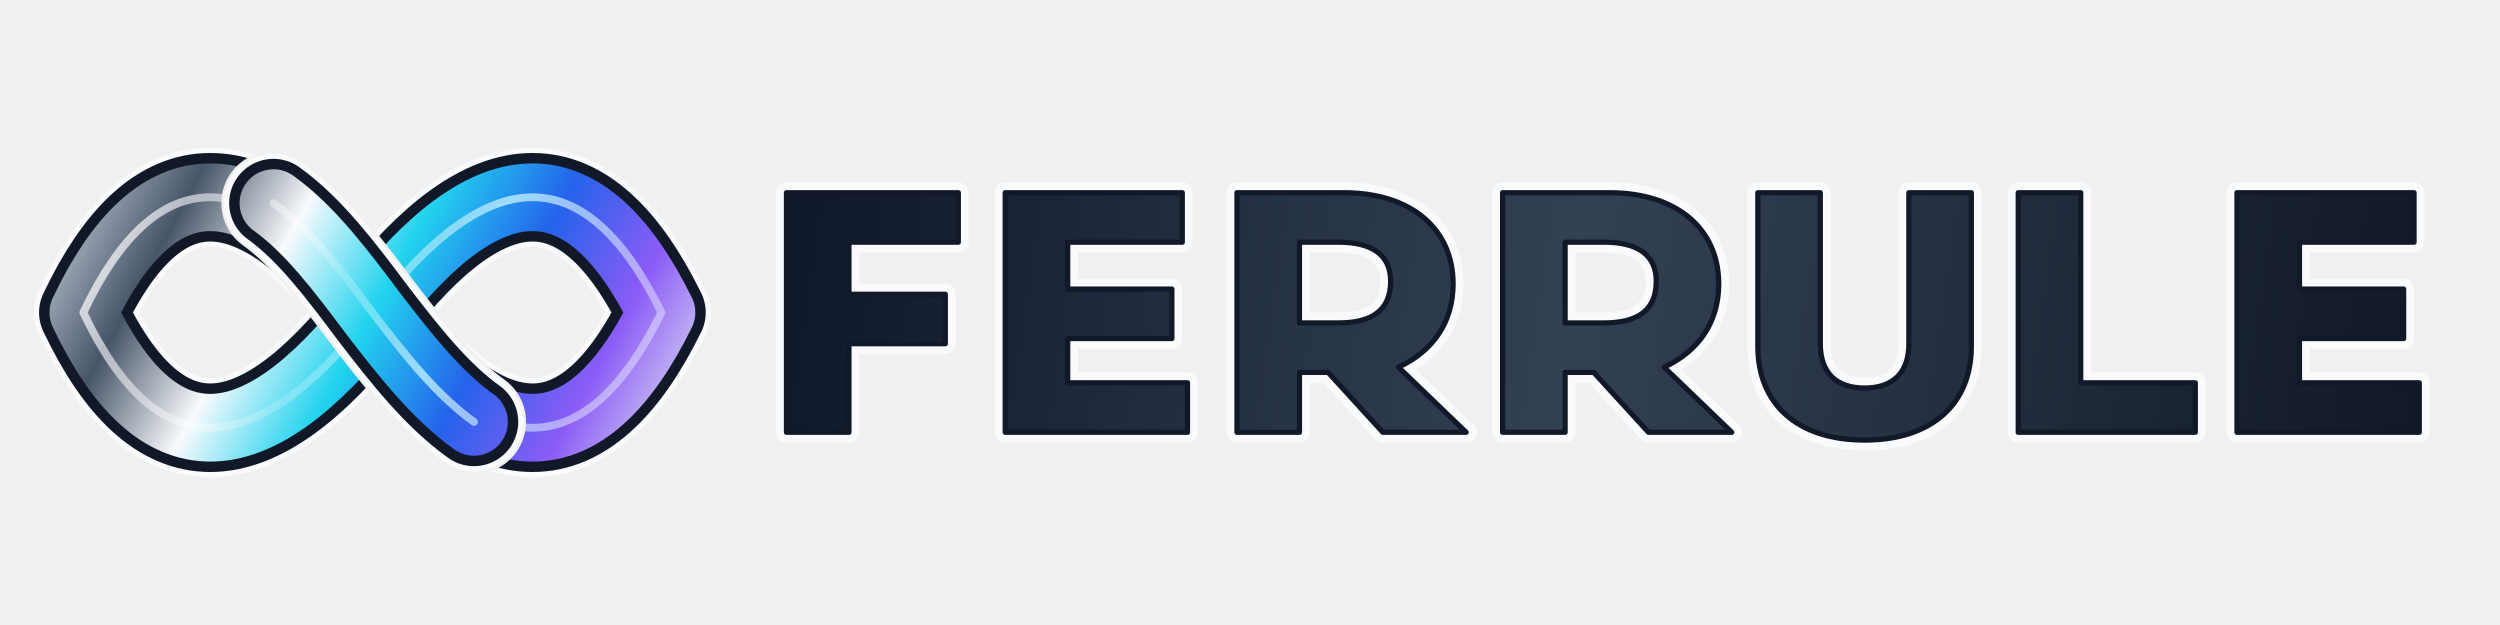
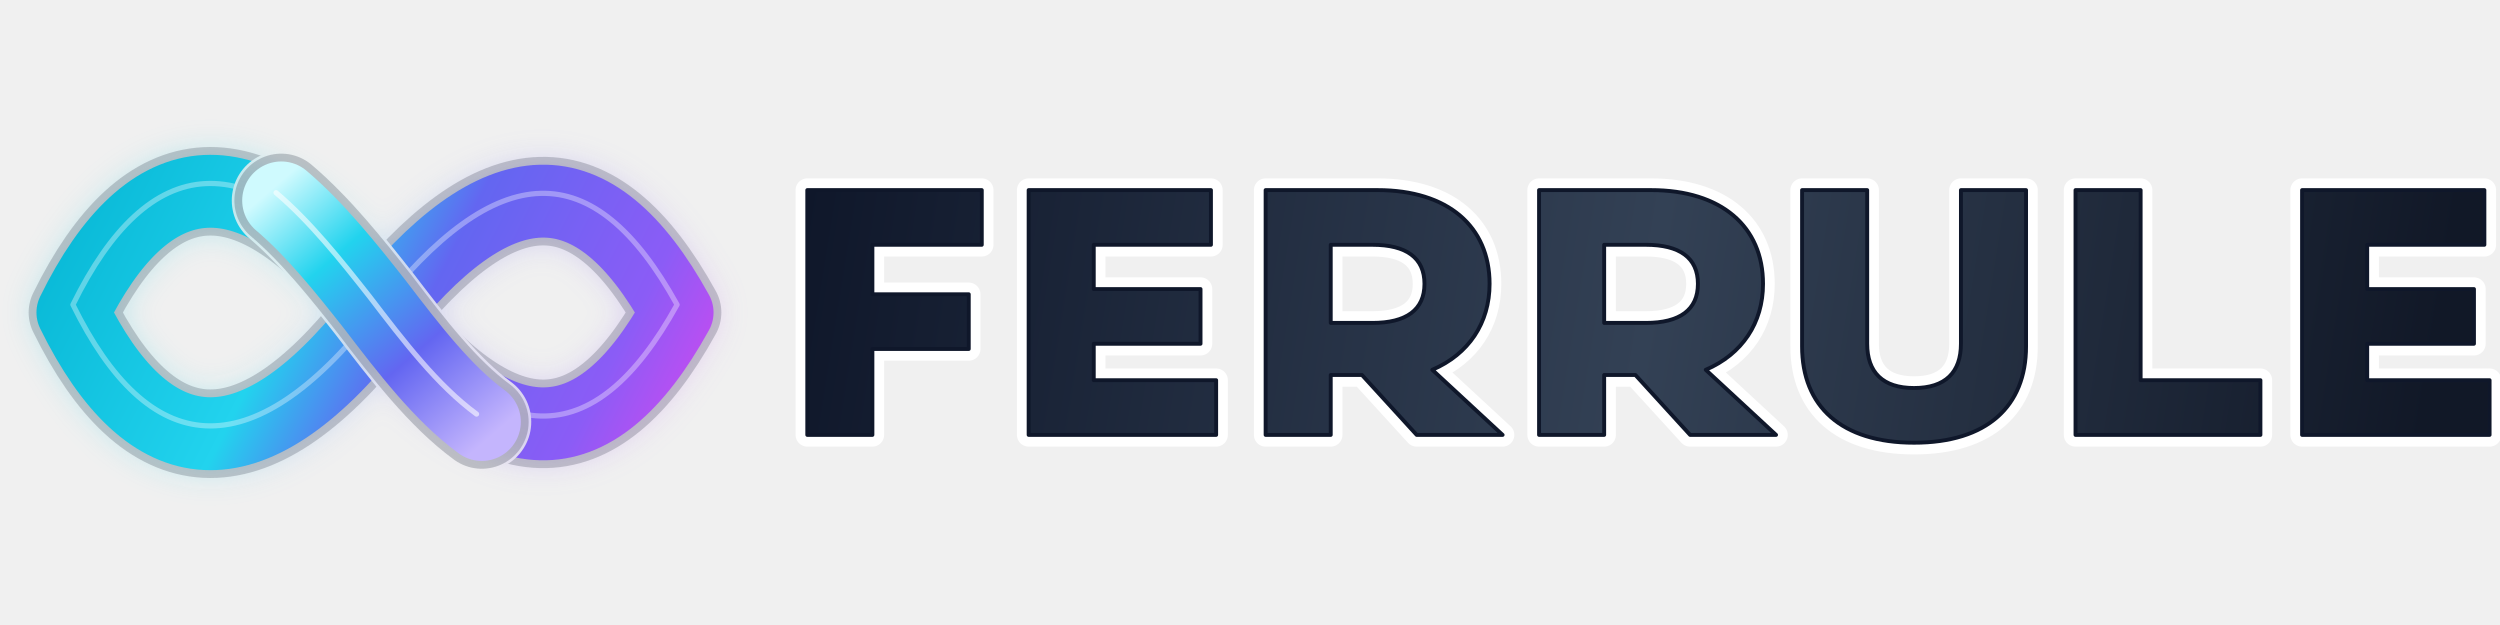
- <svg xmlns="http://www.w3.org/2000/svg" width="960" height="240" viewBox="0 0 960 240" role="img" aria-labelledby="ferrule-logo-title ferrule-logo-desc" focusable="false">
+ <svg xmlns="http://www.w3.org/2000/svg" width="960" height="240" viewBox="0 0 960 240" role="img" aria-labelledby="title desc">
  <defs>
-     <linearGradient id="ferrule-band" x1="28" y1="58" x2="258" y2="182" gradientUnits="userSpaceOnUse">
-       <stop offset="0" stop-color="#CBD5E1" />
-       <stop offset="0.18" stop-color="#475569" />
-       <stop offset="0.34" stop-color="#F8FAFC" />
-       <stop offset="0.50" stop-color="#22D3EE" />
-       <stop offset="0.67" stop-color="#2563EB" />
-       <stop offset="0.83" stop-color="#8B5CF6" />
-       <stop offset="1" stop-color="#E2E8F0" />
+     <linearGradient id="band" x1="25" y1="58" x2="268" y2="182" gradientUnits="userSpaceOnUse">
+       <stop offset="0" stop-color="#06B6D4" />
+       <stop offset="0.38" stop-color="#22D3EE" />
+       <stop offset="0.55" stop-color="#6366F1" />
+       <stop offset="0.82" stop-color="#8B5CF6" />
+       <stop offset="1" stop-color="#D946EF" />
    </linearGradient>
-     <linearGradient id="ferrule-glint" x1="42" y1="70" x2="246" y2="170" gradientUnits="userSpaceOnUse">
-       <stop offset="0" stop-color="#FFFFFF" stop-opacity="0.78" />
-       <stop offset="0.42" stop-color="#FFFFFF" stop-opacity="0.18" />
-       <stop offset="0.62" stop-color="#CFFAFE" stop-opacity="0.72" />
-       <stop offset="1" stop-color="#FFFFFF" stop-opacity="0.34" />
+     <linearGradient id="twist" x1="105" y1="72" x2="188" y2="168" gradientUnits="userSpaceOnUse">
+       <stop stop-color="#CFFAFE" />
+       <stop offset="0.28" stop-color="#22D3EE" />
+       <stop offset="0.66" stop-color="#6366F1" />
+       <stop offset="1" stop-color="#C4B5FD" />
    </linearGradient>
-     <linearGradient id="ferrule-ink" x1="302" y1="74" x2="929" y2="166" gradientUnits="userSpaceOnUse">
-       <stop offset="0" stop-color="#0F172A" />
-       <stop offset="0.48" stop-color="#334155" />
+     <linearGradient id="ink" x1="310" y1="70" x2="930" y2="170" gradientUnits="userSpaceOnUse">
+       <stop stop-color="#0F172A" />
+       <stop offset="0.52" stop-color="#334155" />
      <stop offset="1" stop-color="#111827" />
    </linearGradient>
-     <path id="ferrule-loop" d="M32 120C60 61 97 61 143 120C188 179 225 179 254 120C225 61 188 61 143 120C97 179 60 179 32 120Z" />
-     <path id="ferrule-overpass" d="M105 78C119 88 131 104 143 120C156 137 168 152 182 162" />
-     <mask id="ferrule-weave-cut" x="0" y="0" width="286" height="240" maskUnits="userSpaceOnUse">
-       <rect width="286" height="240" fill="#FFFFFF" />
-       <use href="#ferrule-overpass" fill="none" stroke="#000000" stroke-width="40" stroke-linecap="round" />
+     <filter id="soft-glow" x="-20%" y="-30%" width="140%" height="160%">
+       <feGaussianBlur stdDeviation="6" />
+     </filter>
+     <path id="loop" d="M28 120C57 61 96 56 144 117C191 177 228 178 260 120C228 62 191 63 144 123C96 184 57 179 28 120Z" />
+     <path id="over" d="M108 77C121 88 133 103 144 117C157 134 170 151 185 162" />
+     <mask id="underpass" x="0" y="0" width="290" height="240" maskUnits="userSpaceOnUse">
+       <rect width="290" height="240" fill="white" />
+       <use href="#over" fill="none" stroke="black" stroke-width="38" stroke-linecap="round" />
    </mask>
-     <path id="ferrule-wordmark" fill-rule="evenodd" d="       M302 74H368V93H326V113H363V132H326V166H302Z       M386 74H454V93H410V111H450V130H410V147H456V166H386Z       M475 166V74H516C542 74 558 88 558 109C558 124 550 135 537 141L563 166H531L510 143H499V166ZM499 93V124H514C527 124 534 119 534 108C534 98 527 93 514 93Z       M577 166V74H618C644 74 660 88 660 109C660 124 652 135 639 141L665 166H633L612 143H601V166ZM601 93V124H616C629 124 636 119 636 108C636 98 629 93 616 93Z       M675 74H699V132C699 143 705 149 716 149C727 149 733 143 733 132V74H757V133C757 155 742 169 716 169C690 169 675 155 675 133Z       M775 74H799V147H843V166H775Z       M859 74H927V93H883V111H923V130H883V147H929V166H859Z" />
+     <path id="wordmark" fill-rule="evenodd" d="       M310 73H377V94H335V113H372V134H335V167H310Z       M395 73H465V94H420V111H461V132H420V146H467V167H395Z       M486 167V73H529C556 73 572 87 572 109C572 124 564 136 550 142L577 167H544L523 144H511V167ZM511 94V124H527C540 124 547 119 547 109C547 99 540 94 527 94Z       M591 167V73H634C661 73 677 87 677 109C677 124 669 136 655 142L682 167H649L628 144H616V167ZM616 94V124H632C645 124 652 119 652 109C652 99 645 94 632 94Z       M692 73H717V132C717 143 723 149 735 149C747 149 753 143 753 132V73H778V133C778 156 763 170 735 170C707 170 692 156 692 133Z       M797 73H822V146H868V167H797Z       M884 73H954V94H909V111H950V132H909V146H956V167H884Z" />
  </defs>
-   <g fill="none" stroke-linecap="round" stroke-linejoin="round" mask="url(#ferrule-weave-cut)">
-     <use href="#ferrule-loop" stroke="#F8FAFC" stroke-width="38" />
-     <use href="#ferrule-loop" stroke="#111827" stroke-width="34" />
-     <use href="#ferrule-loop" stroke="url(#ferrule-band)" stroke-width="26" />
-     <use href="#ferrule-loop" stroke="url(#ferrule-glint)" stroke-width="3" />
+   <use href="#loop" fill="none" stroke="url(#band)" stroke-width="31" stroke-linecap="round" stroke-linejoin="round" opacity=".22" filter="url(#soft-glow)" />
+   <g mask="url(#underpass)" fill="none" stroke-linecap="round" stroke-linejoin="round">
+     <use href="#loop" stroke="#0F172A" stroke-opacity=".2" stroke-width="34" />
+     <use href="#loop" stroke="url(#band)" stroke-width="28" />
+     <use href="#loop" stroke="#FFFFFF" stroke-opacity=".34" stroke-width="2" transform="translate(0 -3)" />
  </g>
  <g fill="none" stroke-linecap="round" stroke-linejoin="round">
-     <use href="#ferrule-overpass" stroke="#F8FAFC" stroke-width="38" />
-     <use href="#ferrule-overpass" stroke="#111827" stroke-width="34" />
-     <use href="#ferrule-overpass" stroke="url(#ferrule-band)" stroke-width="26" />
-     <use href="#ferrule-overpass" stroke="url(#ferrule-glint)" stroke-width="3" />
+     <use href="#over" stroke="#0F172A" stroke-opacity=".22" stroke-width="36" />
+     <use href="#over" stroke="url(#twist)" stroke-width="30" />
+     <use href="#over" stroke="#FFFFFF" stroke-opacity=".58" stroke-width="2" transform="translate(-2 -3)" />
  </g>
  <g stroke-linejoin="round">
-     <use href="#ferrule-wordmark" fill="#F8FAFC" stroke="#F8FAFC" stroke-width="8" />
-     <use href="#ferrule-wordmark" fill="url(#ferrule-ink)" stroke="#111827" stroke-width="2" />
+     <use href="#wordmark" fill="#FFFFFF" stroke="#FFFFFF" stroke-width="9" />
+     <use href="#wordmark" fill="url(#ink)" stroke="#0F172A" stroke-width="1.5" />
  </g>
</svg>
